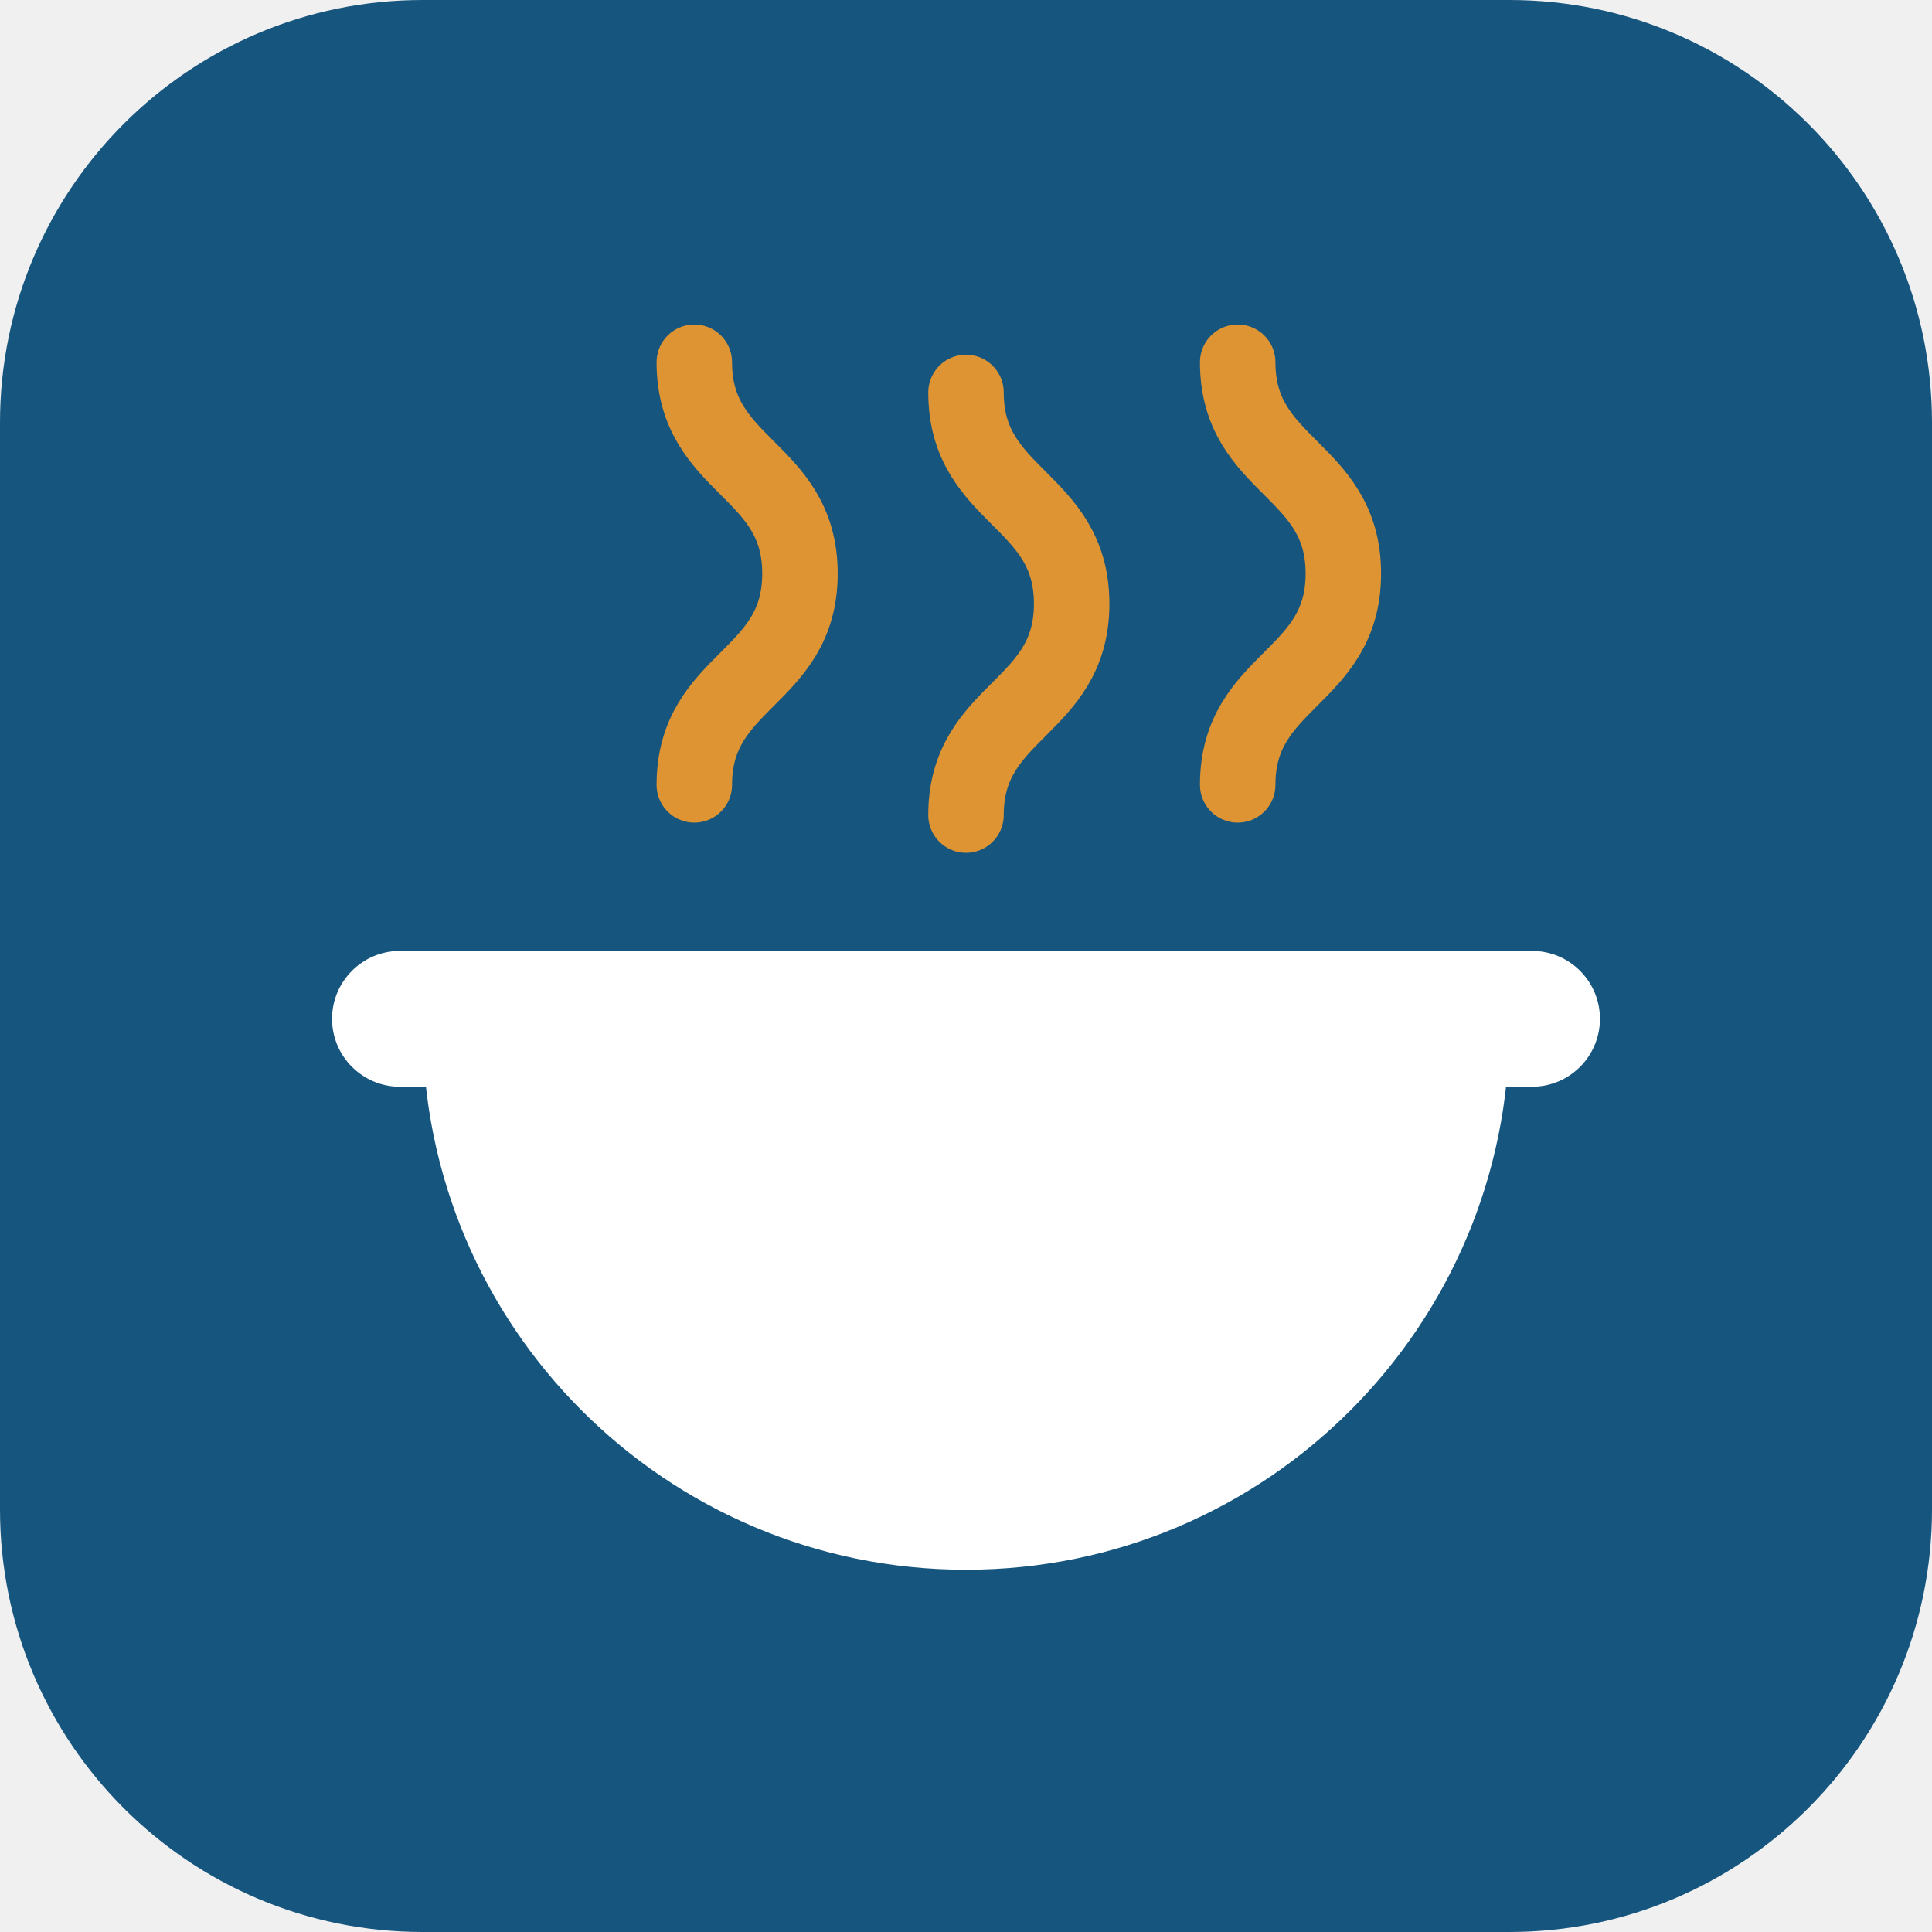
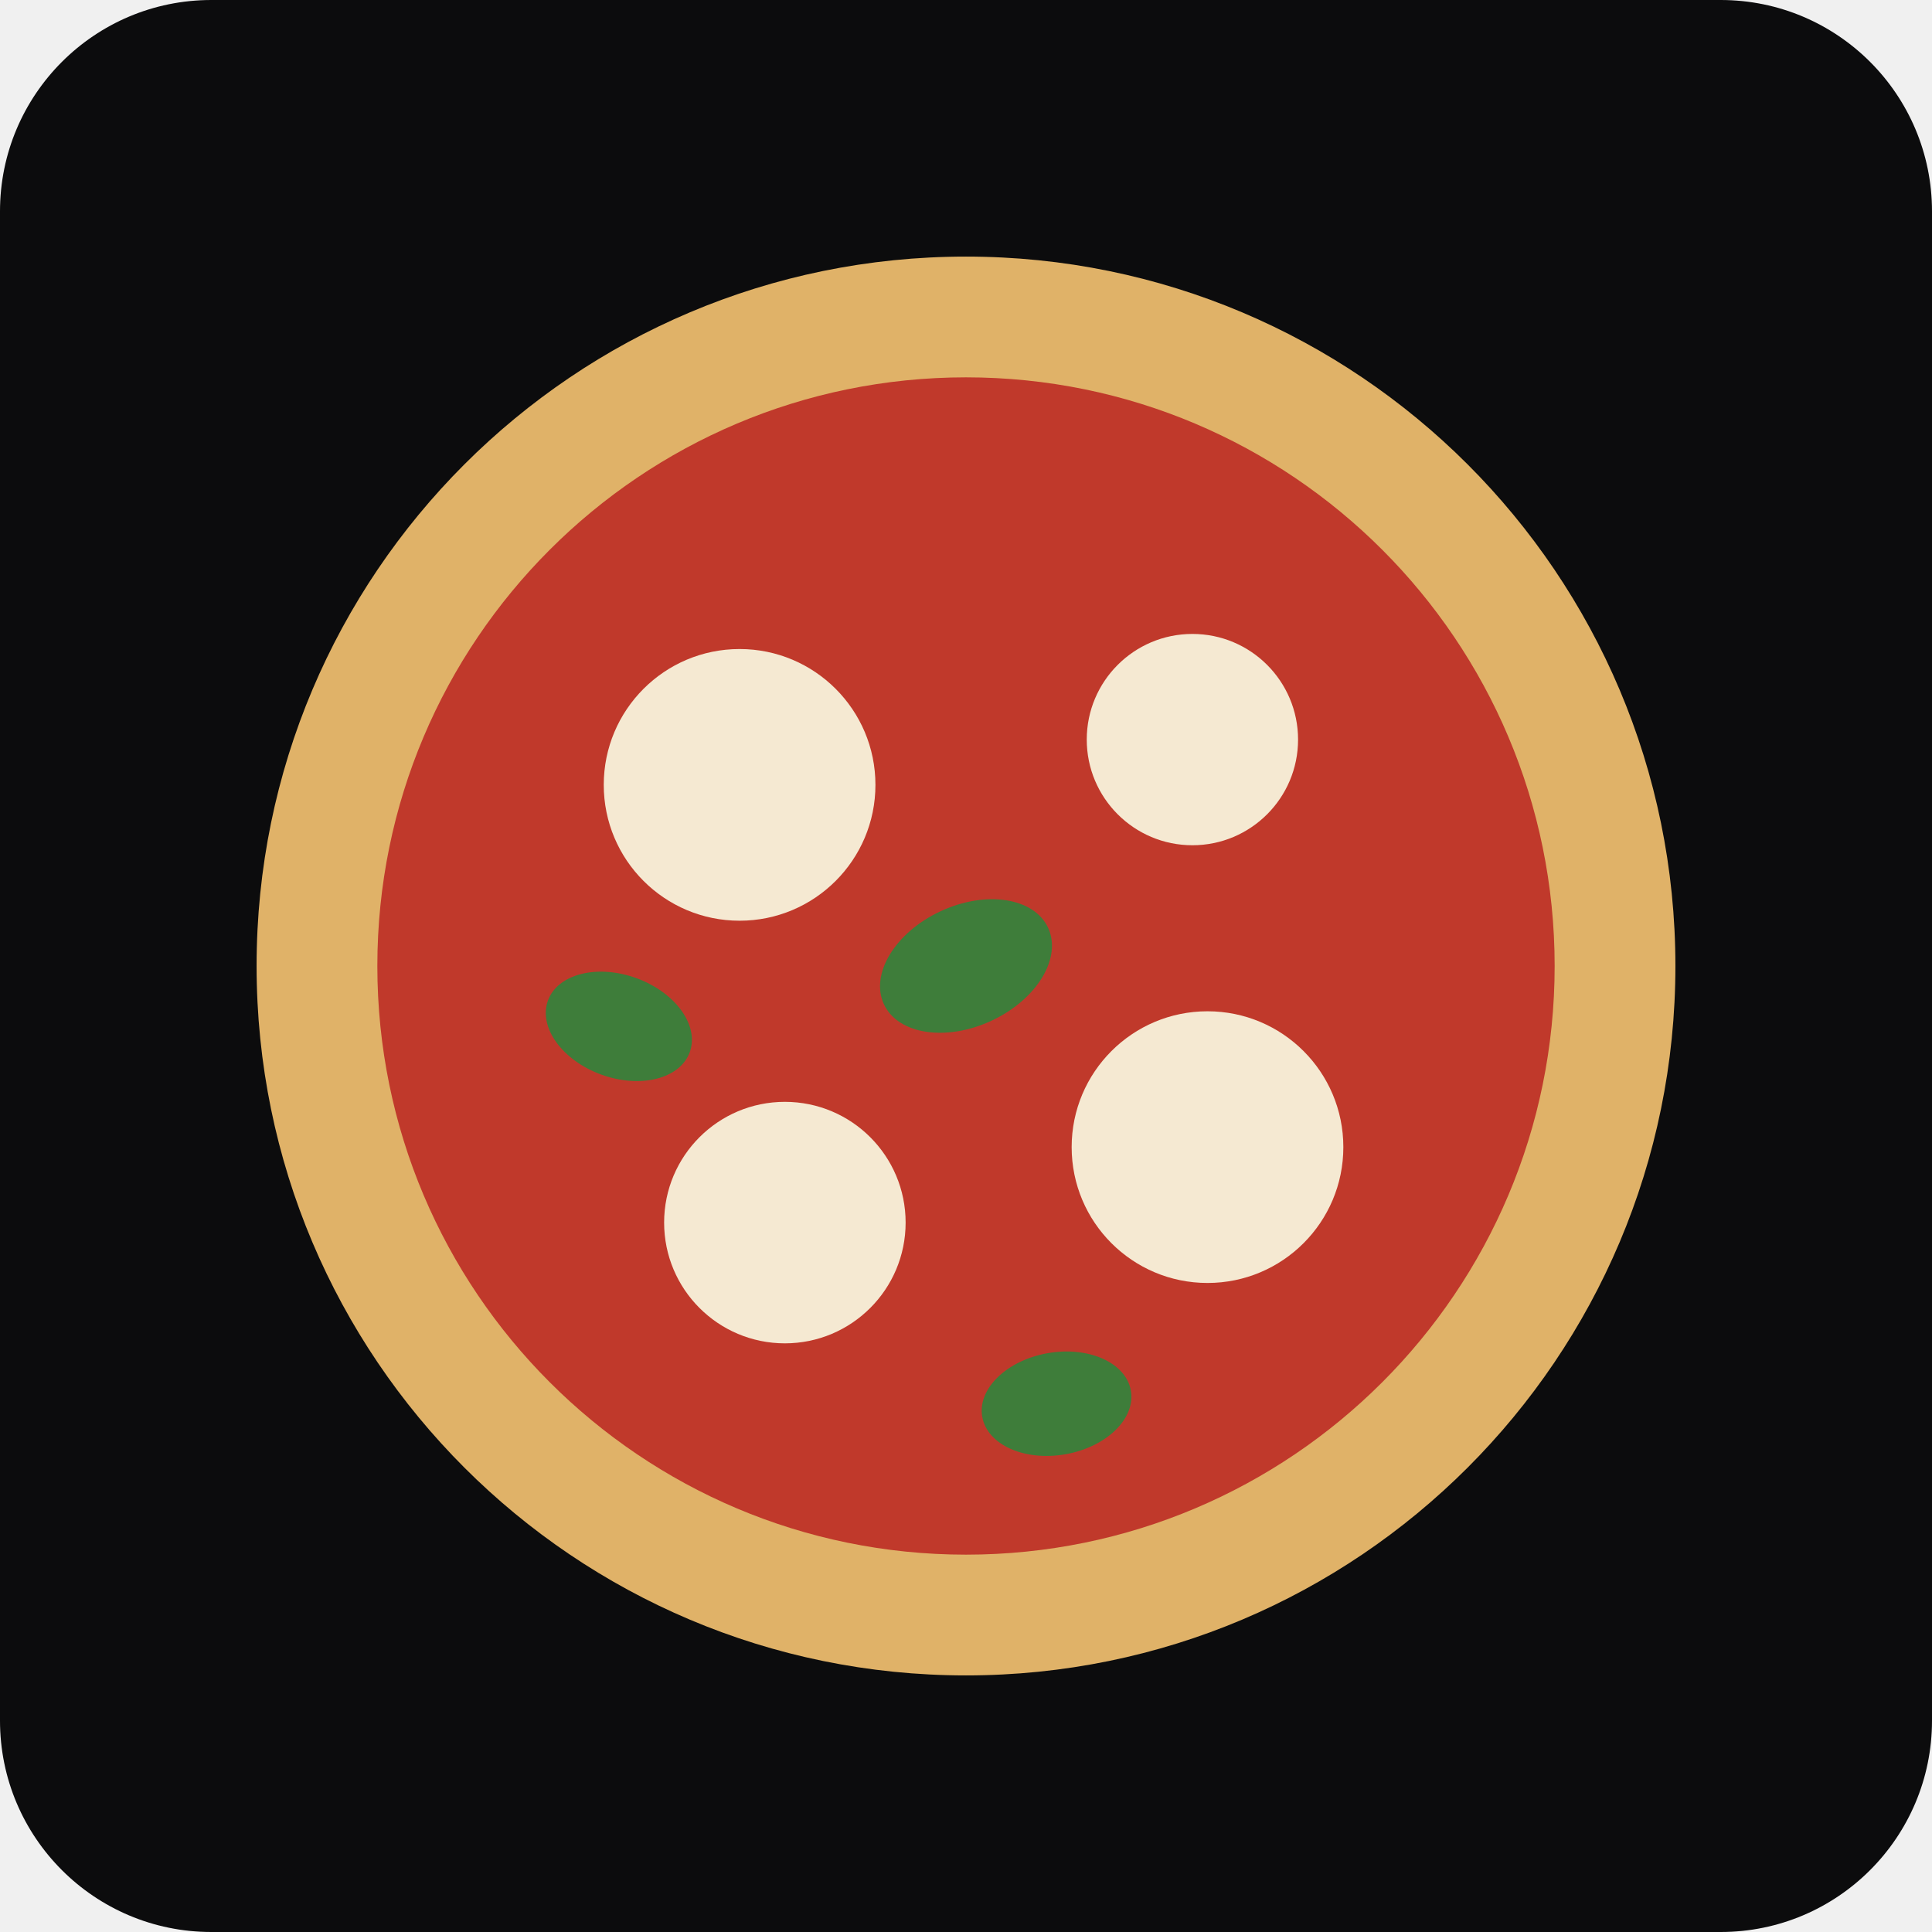
<svg xmlns="http://www.w3.org/2000/svg" viewBox="0 0 128 128">
-   <rect width="128" height="128" rx="28" fill="#16557E" />
-   <path d="M28 68A36 36 0 0 0 100 68Z" fill="#FFFFFF" />
-   <rect x="22" y="63" width="84" height="9" rx="4.5" fill="#FFFFFF" />
-   <path d="M46 52c0-7 7-7 7-14s-7-7-7-14" fill="none" stroke="#DE9433" stroke-width="5" stroke-linecap="round" />
-   <path d="M64 54c0-7 7-7 7-14s-7-7-7-14" fill="none" stroke="#DE9433" stroke-width="5" stroke-linecap="round" />
-   <path d="M82 52c0-7 7-7 7-14s-7-7-7-14" fill="none" stroke="#DE9433" stroke-width="5" stroke-linecap="round" />
+   <rect width="128" height="128" rx="14" fill="#0C0C0D" />
+   <circle cx="64" cy="64" r="47" fill="#E0B268" />
+   <circle cx="64" cy="64" r="39" fill="#C0392B" />
+   <circle cx="49" cy="52" r="9" fill="#F5E9D2" />
+   <circle cx="79" cy="49" r="7" fill="#F5E9D2" />
+   <circle cx="52" cy="81" r="8" fill="#F5E9D2" />
+   <circle cx="80" cy="76" r="9" fill="#F5E9D2" />
+   <ellipse cx="64" cy="64" rx="6" ry="4" fill="#3E7D3A" transform="rotate(-25 64 64)" />
+   <ellipse cx="41" cy="68" rx="5" ry="3.4" fill="#3E7D3A" transform="rotate(20 41 68)" />
+   <ellipse cx="70" cy="93" rx="5" ry="3.4" fill="#3E7D3A" transform="rotate(-10 70 93)" />
</svg>
